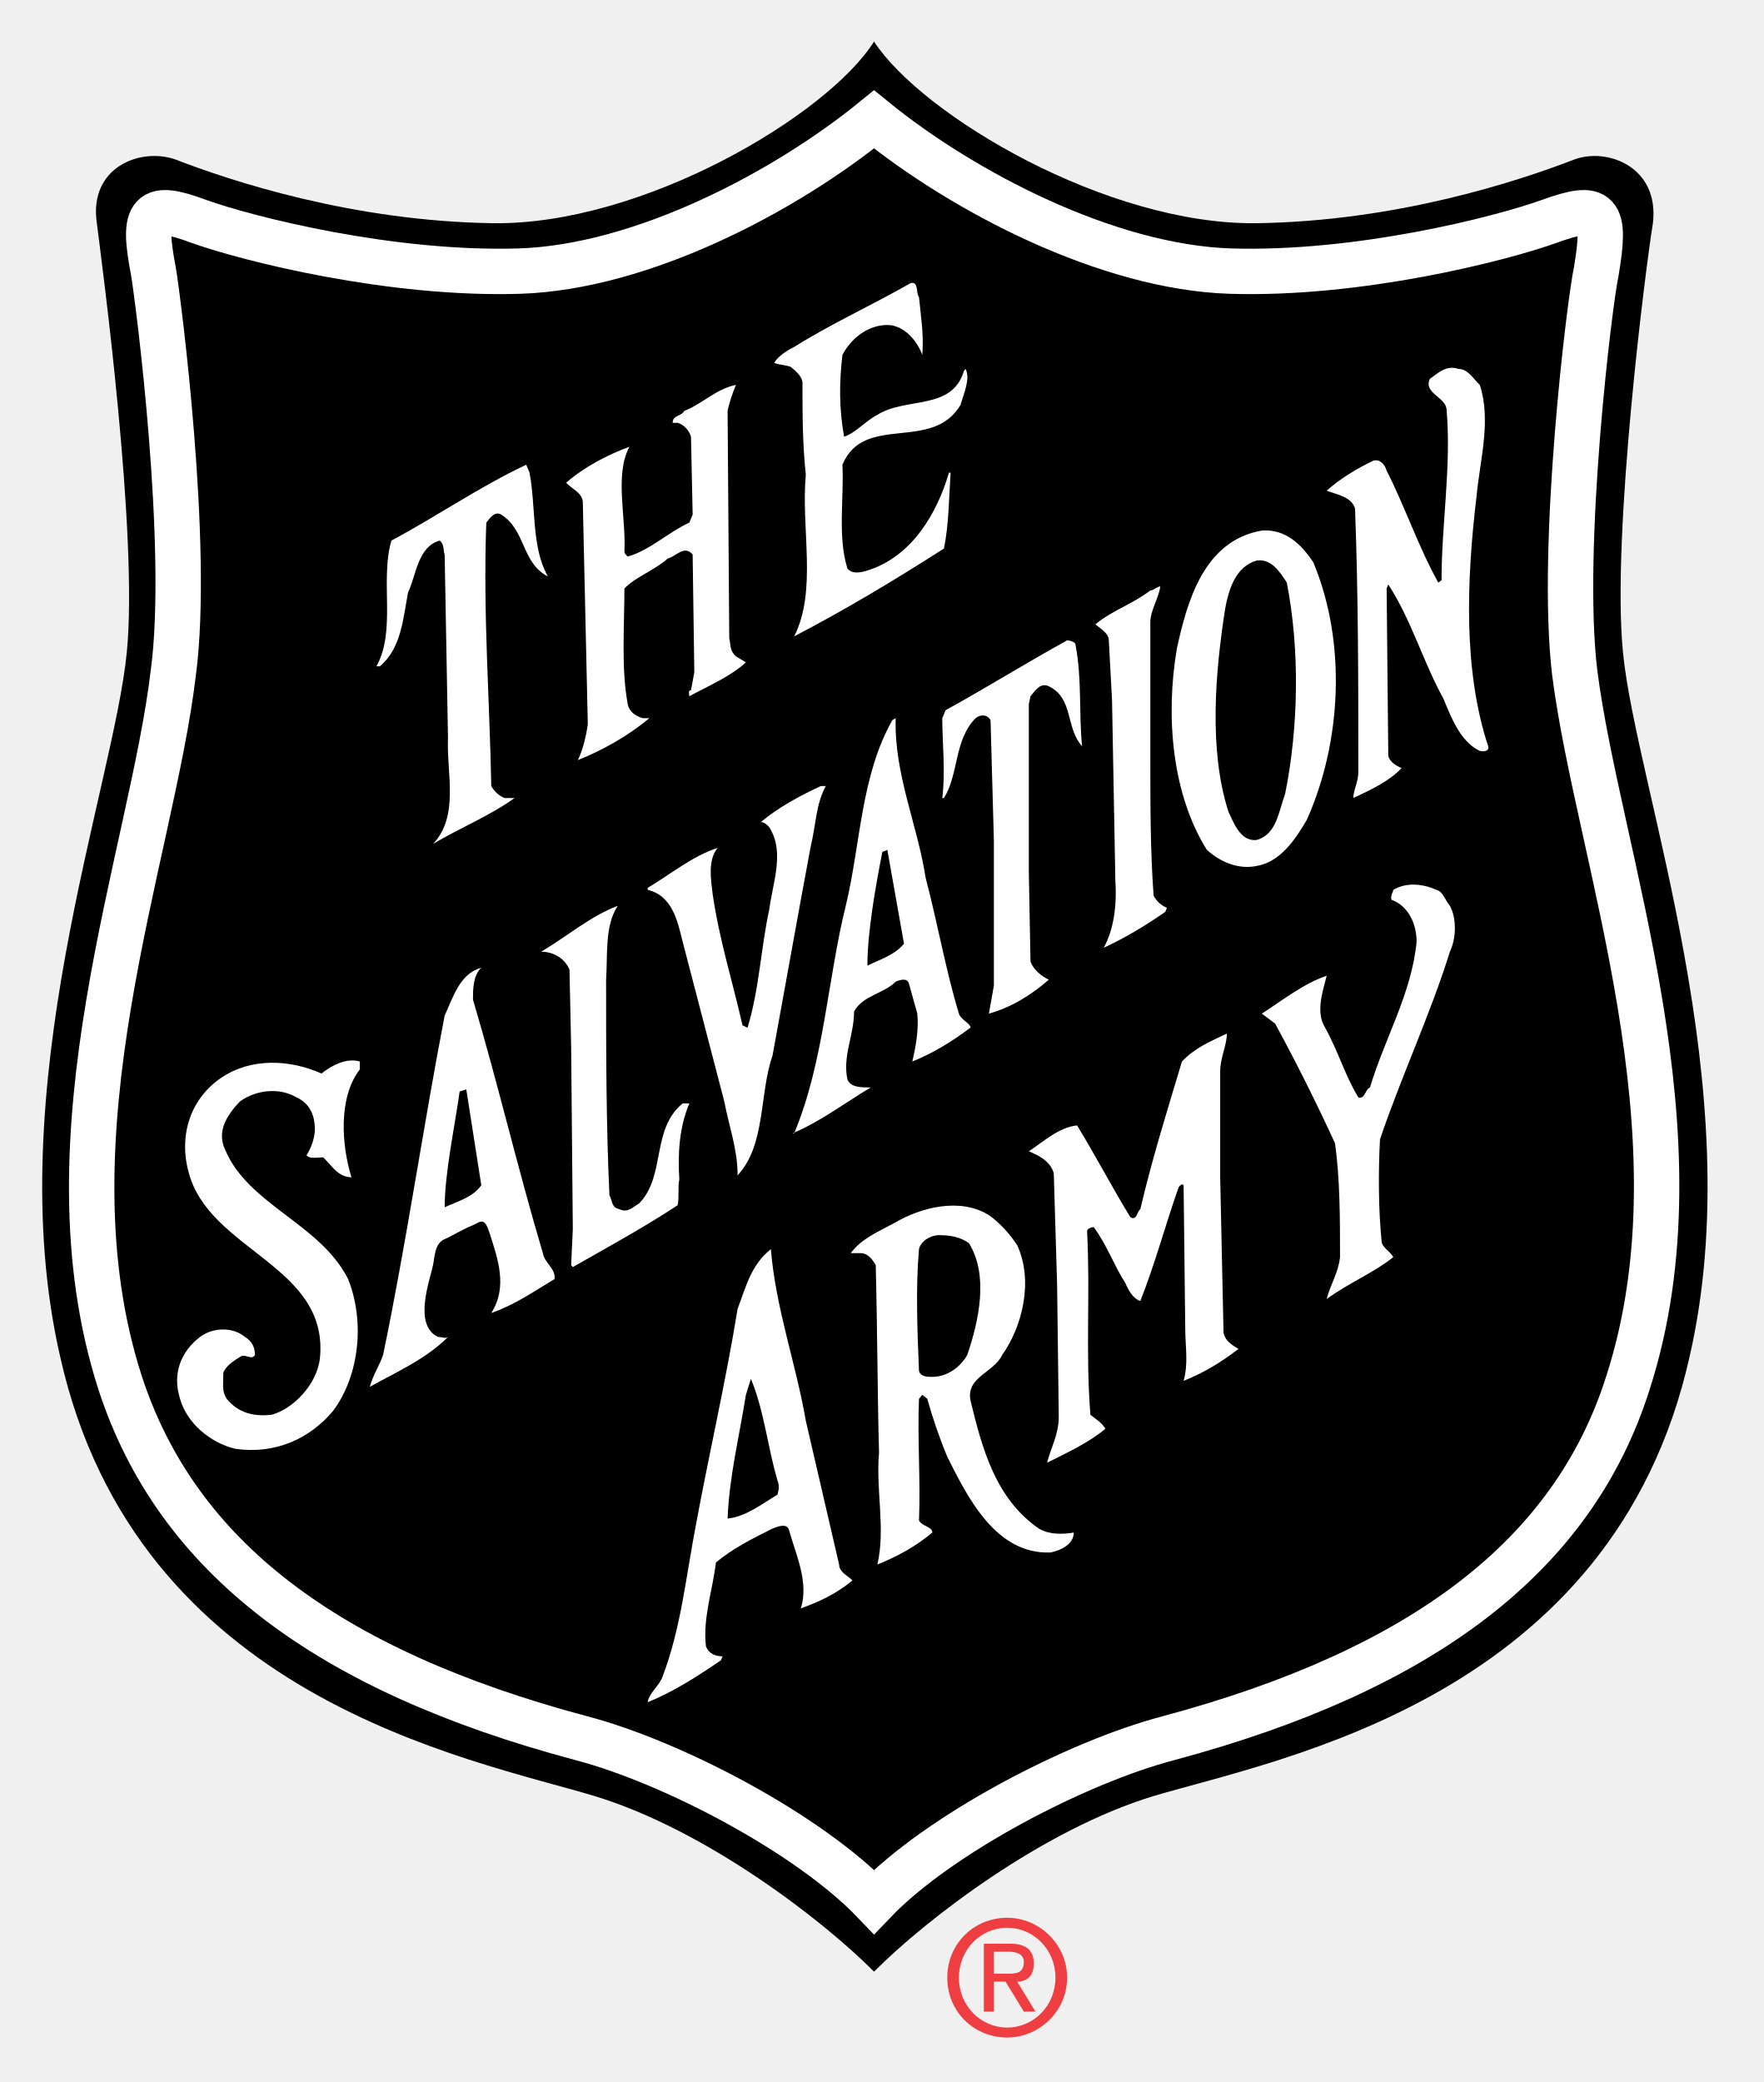
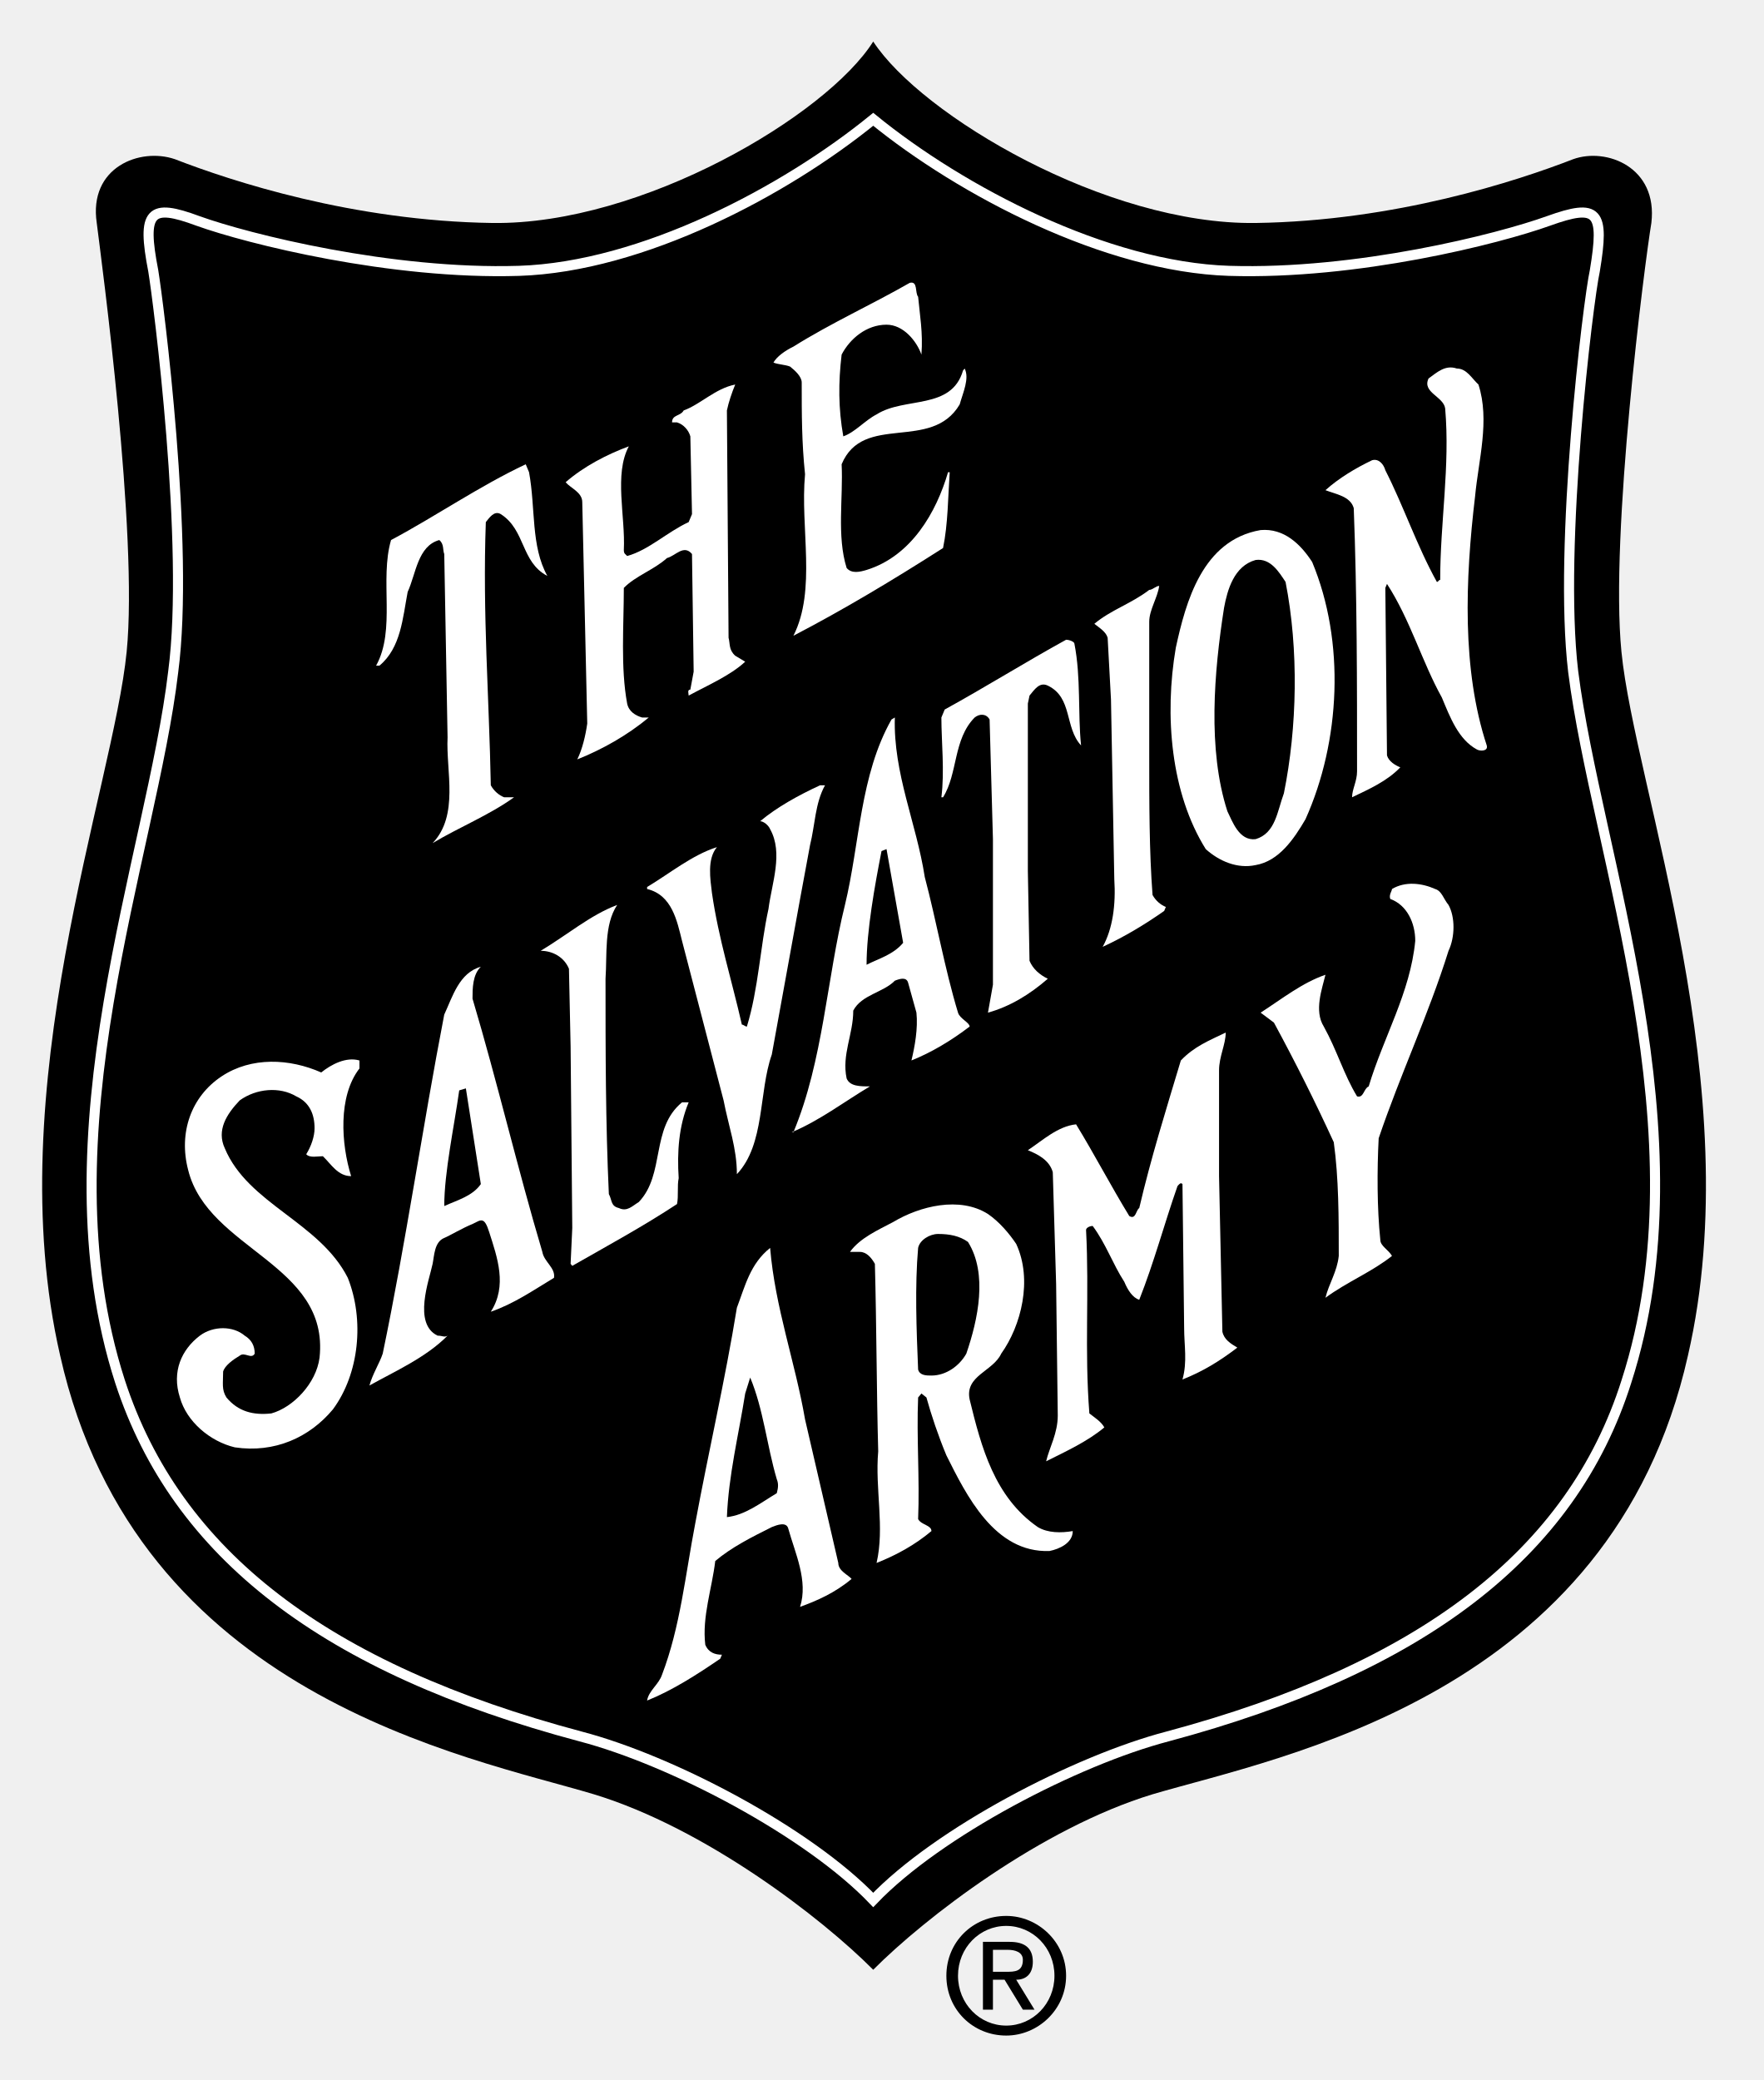
- <svg xmlns="http://www.w3.org/2000/svg" width="94" height="111" viewBox="0 0 94 111" fill="none">
-   <path d="M46.595 105.117C49.346 102.35 55.556 97.562 61.5 95.753C68.331 93.731 85.987 90.538 90.069 72.342C93.352 58.083 87.23 42.014 86.521 34.778C85.9 28.5 87.762 14.028 88.117 11.9C88.472 8.921 85.722 7.856 83.947 8.495C80.931 9.665 74.454 11.793 67.002 11.9C59.017 12.007 49.168 6.154 46.595 2.217C44.111 6.154 34.263 12.007 26.278 11.9C18.825 11.793 12.349 9.665 9.332 8.495C7.47 7.856 4.719 8.92 5.163 11.9C5.429 14.028 7.38 28.5 6.76 34.778C6.05 42.014 -0.072 58.083 3.21 72.342C7.292 90.538 24.947 93.731 31.69 95.753C37.635 97.562 43.845 102.35 46.595 105.117Z" fill="black" />
-   <path d="M46.595 101.392C50.056 97.775 57.419 93.944 62.299 92.667C75.784 89.049 83.858 82.984 86.786 73.725C91.044 60.53 85.189 45.633 83.946 35.843C83.148 29.139 84.745 16.051 85.1 14.454C85.632 11.261 85.276 10.835 82.615 11.794C79.955 12.751 72.413 14.667 65.582 14.454C59.017 14.242 51.298 10.198 46.595 6.366C41.893 10.198 34.263 14.242 27.698 14.454C20.866 14.667 13.236 12.751 10.574 11.794C8.001 10.835 7.557 11.261 8.178 14.454C8.445 16.051 10.131 29.139 9.243 35.843C8.089 45.633 2.145 60.53 6.404 73.725C9.421 82.984 17.406 89.049 30.98 92.667C35.86 93.944 43.136 97.775 46.595 101.392Z" stroke="white" stroke-width="2.42" stroke-linecap="round" />
-   <path d="M48.991 15.837C49.079 16.795 49.257 17.753 49.168 18.923C48.902 18.179 48.192 17.327 47.306 17.327C46.241 17.327 45.354 18.072 44.91 18.923C44.733 20.413 44.733 21.797 44.999 23.285C45.62 23.073 46.152 22.435 46.774 22.115C48.282 21.157 50.765 21.902 51.387 19.774L51.475 19.667C51.74 20.199 51.387 20.945 51.209 21.583C49.701 24.136 46.063 22.009 44.91 24.776C44.999 26.585 44.644 28.606 45.176 30.309C45.442 30.629 45.886 30.522 46.24 30.416C48.636 29.671 49.967 27.33 50.588 25.201H50.677C50.588 26.478 50.588 27.968 50.322 29.245C47.66 30.948 44.998 32.543 42.337 33.927C43.578 31.48 42.692 28.181 42.958 25.309C42.78 23.607 42.78 22.116 42.78 20.414C42.78 20.094 42.425 19.775 42.159 19.562C41.893 19.456 41.538 19.456 41.272 19.349C41.449 19.03 41.892 18.712 42.336 18.498C44.377 17.221 46.506 16.263 48.546 15.093C48.991 14.986 48.813 15.625 48.991 15.837Z" fill="white" />
-   <path d="M78.89 20.52C79.511 22.434 78.89 24.562 78.712 26.478C78.181 30.947 78.002 35.736 79.333 39.779C79.422 40.098 78.978 40.098 78.802 39.992C77.825 39.46 77.381 38.289 76.939 37.225C75.874 35.309 75.253 33.075 74.01 31.16L73.922 31.373L74.01 40.312C74.099 40.63 74.454 40.844 74.72 40.949C74.01 41.695 73.034 42.121 72.147 42.546C72.147 42.121 72.413 41.695 72.413 41.163C72.413 36.481 72.413 31.691 72.237 27.117C72.058 26.478 71.261 26.371 70.728 26.159C71.437 25.52 72.324 24.987 73.212 24.561C73.567 24.456 73.833 24.775 73.922 25.094C74.898 27.01 75.608 29.138 76.671 31.053C76.76 31.053 76.76 30.947 76.849 30.947C76.849 27.861 77.381 24.881 77.115 21.796C77.026 21.157 75.873 20.944 76.228 20.198C76.671 19.88 77.115 19.454 77.736 19.666C78.27 19.667 78.535 20.199 78.89 20.52Z" fill="white" />
-   <path d="M39.232 20.52C39.054 20.946 38.877 21.477 38.788 21.903L38.877 34.034C38.965 34.353 38.877 34.673 39.232 34.992L39.764 35.311C38.966 36.057 37.723 36.588 36.747 37.12C36.747 37.014 36.659 36.801 36.837 36.801L37.014 35.843L36.925 29.565C36.482 29.033 36.038 29.672 35.594 29.778C34.885 30.416 33.908 30.735 33.288 31.374C33.288 33.395 33.11 35.63 33.465 37.546C33.554 37.972 33.908 38.185 34.263 38.29H34.618C33.465 39.248 32.134 39.994 30.803 40.525C31.07 39.994 31.247 39.248 31.336 38.611L31.07 26.798C31.07 26.267 30.449 26.053 30.183 25.735C31.159 24.883 32.401 24.244 33.554 23.819C32.755 25.309 33.377 27.544 33.288 29.353C33.288 29.565 33.377 29.565 33.465 29.672C34.619 29.353 35.595 28.395 36.748 27.862L36.926 27.437L36.837 23.286C36.748 22.968 36.482 22.649 36.127 22.542H35.861C35.861 22.117 36.305 22.223 36.482 21.903C37.369 21.584 38.167 20.732 39.232 20.52Z" fill="white" />
-   <path d="M28.23 25.202C28.585 27.117 28.319 29.139 29.206 30.735C27.786 29.99 28.053 28.288 26.722 27.437C26.367 27.223 26.101 27.649 25.924 27.862C25.747 32.757 26.101 37.227 26.19 41.908C26.367 42.228 26.633 42.44 26.899 42.547H27.431C26.101 43.504 24.504 44.142 23.085 44.994C24.504 43.505 23.794 41.163 23.883 39.354L23.705 29.564C23.616 29.352 23.705 29.032 23.44 28.82C22.285 29.139 22.197 30.629 21.754 31.587C21.487 32.97 21.399 34.566 20.246 35.524H20.068C21.133 33.608 20.246 30.948 20.866 28.82C23.262 27.543 25.569 25.947 28.053 24.776L28.23 25.202Z" fill="white" />
-   <path d="M67.002 29.883C65.848 30.203 65.493 31.48 65.316 32.438C64.783 35.843 64.428 39.993 65.493 43.291C65.759 43.824 66.114 44.889 67.002 44.782C68.066 44.463 68.154 43.291 68.509 42.334C69.219 38.822 69.308 34.673 68.598 31.055C68.244 30.522 67.8 29.778 67.002 29.883ZM70.017 29.99C71.792 34.247 71.526 39.568 69.662 43.717C69.041 44.782 68.243 45.952 67.002 46.165C66.024 46.377 65.049 45.952 64.34 45.314C62.476 42.334 62.121 38.184 62.742 34.566C63.275 32.118 64.162 28.82 67.267 28.287C68.509 28.181 69.397 29.032 70.017 29.99Z" fill="white" />
-   <path d="M61.856 31.268C61.767 31.907 61.324 32.544 61.324 33.183V40.313C61.324 42.867 61.324 45.42 61.501 47.761C61.678 48.08 61.944 48.294 62.21 48.4L62.121 48.613C61.057 49.358 59.993 49.996 58.839 50.529C59.372 49.57 59.549 48.294 59.459 46.91L59.283 37.334L59.105 34.034C59.017 33.715 58.662 33.502 58.395 33.29C59.283 32.544 60.348 32.225 61.324 31.481C61.501 31.481 61.679 31.268 61.856 31.268Z" fill="white" />
-   <path d="M57.331 34.353C57.687 36.162 57.508 38.078 57.687 39.781C56.798 38.822 57.242 37.227 55.912 36.588C55.468 36.375 55.202 36.801 54.936 37.12L54.847 37.546V46.484L54.936 51.273C55.112 51.699 55.468 52.019 55.912 52.231C54.936 53.082 53.871 53.721 52.718 54.04L52.984 52.55V44.782L52.806 38.397C52.629 38.078 52.274 38.078 52.008 38.29C50.854 39.461 51.12 41.27 50.322 42.547H50.233C50.41 41.163 50.233 39.568 50.233 38.29L50.41 37.864C52.54 36.694 54.757 35.311 56.887 34.141C57.064 34.141 57.331 34.248 57.331 34.353Z" fill="white" />
-   <path d="M44.023 41.909C43.49 42.867 43.49 44.038 43.224 45.101L42.692 47.975L41.184 56.275C40.474 58.296 40.829 61.063 39.321 62.66C39.321 61.275 38.877 60.105 38.611 58.721L36.393 50.209C36.127 49.145 35.861 47.761 34.53 47.442V47.335C35.772 46.591 36.925 45.633 38.256 45.207C37.723 45.845 37.901 46.91 37.99 47.654C38.345 50.102 39.054 52.337 39.587 54.678C39.676 54.678 39.764 54.784 39.853 54.784C40.474 52.763 40.563 50.528 41.007 48.506C41.184 47.123 41.805 45.527 41.095 44.25C41.007 44.037 40.74 43.824 40.563 43.824C41.45 43.08 42.603 42.441 43.757 41.908H44.023" fill="white" />
-   <path d="M77.294 48.294C77.648 48.931 77.648 49.996 77.294 50.741C76.229 54.147 74.72 57.34 73.567 60.744C73.478 62.447 73.478 64.468 73.655 66.171C73.655 66.49 74.099 66.702 74.277 67.022C73.212 67.874 71.882 68.405 70.727 69.256C70.906 68.511 71.348 67.874 71.437 67.022C71.437 65 71.437 62.872 71.171 60.956C70.195 58.828 69.131 56.7 67.978 54.572L67.268 54.04C68.421 53.296 69.486 52.444 70.727 52.019C70.55 52.763 70.106 53.933 70.64 54.785C71.348 56.062 71.703 57.34 72.413 58.508C72.769 58.615 72.769 58.084 73.034 57.977C73.833 55.317 75.253 52.976 75.519 50.21C75.519 49.252 75.075 48.294 74.188 47.975C74.099 47.762 74.277 47.55 74.277 47.443C74.986 47.017 75.874 47.124 76.583 47.443C76.939 47.549 77.027 47.975 77.294 48.294Z" fill="white" />
-   <path d="M32.311 52.23C32.311 56.061 32.311 59.892 32.489 63.722C32.666 64.041 32.577 64.361 33.021 64.467C33.465 64.68 33.731 64.362 34.085 64.148C35.505 62.66 34.707 60.211 36.393 58.827H36.747C36.215 60.104 36.126 61.488 36.215 62.871C36.126 63.297 36.215 63.829 36.126 64.255C34.352 65.425 32.4 66.489 30.537 67.553L30.448 67.446L30.537 65.532L30.448 55.848L30.36 51.698C30.093 51.061 29.472 50.74 28.852 50.74C30.271 49.889 31.513 48.825 32.933 48.293C32.223 49.358 32.401 50.954 32.311 52.23Z" fill="white" />
-   <path d="M65.404 55.103C65.404 55.741 65.049 56.38 65.049 57.125V62.764L65.227 71.064C65.316 71.491 65.671 71.703 66.025 71.916C65.049 72.662 64.162 73.194 63.098 73.618C63.363 72.662 63.186 71.81 63.186 70.853L63.098 63.19C63.01 63.084 62.921 63.19 62.832 63.297C62.122 65.32 61.59 67.341 60.791 69.362C60.436 69.256 60.17 68.831 59.993 68.405C59.373 67.446 59.017 66.383 58.308 65.425C58.13 65.425 57.953 65.532 57.953 65.637C58.129 69.043 57.863 72.023 58.129 75.427C58.395 75.641 58.75 75.854 58.928 76.174C58.041 76.918 56.887 77.45 55.822 77.983C56 77.237 56.443 76.492 56.443 75.535L56.355 68.511L56.177 62.553C56 61.914 55.38 61.596 54.847 61.382C55.645 60.851 56.443 60.105 57.419 60C58.395 61.596 59.283 63.298 60.259 64.893C60.614 65.107 60.614 64.574 60.791 64.468C61.412 61.807 62.211 59.254 63.01 56.593C63.718 55.848 64.517 55.529 65.404 55.103Z" fill="white" />
-   <path d="M19.18 57.019C18.027 58.508 18.205 61.062 18.737 62.765C18.027 62.765 17.672 62.126 17.229 61.702C16.963 61.702 16.519 61.807 16.341 61.595C16.608 61.169 16.785 60.638 16.785 60.212C16.785 59.466 16.519 58.828 15.809 58.508C14.922 57.977 13.68 58.084 12.793 58.721C12.082 59.466 11.55 60.317 11.993 61.275C13.236 64.256 17.051 65.213 18.559 68.193C19.447 70.428 19.18 73.301 17.761 75.216C16.519 76.706 14.656 77.557 12.526 77.237C11.196 76.918 9.954 75.855 9.599 74.577C9.156 73.195 9.688 72.023 10.663 71.279C11.373 70.747 12.438 70.747 13.059 71.279C13.414 71.492 13.592 71.811 13.592 72.237C13.414 72.556 13.059 72.13 12.793 72.344C12.438 72.556 11.994 72.875 11.906 73.195C11.906 73.832 11.818 74.153 12.083 74.577C12.704 75.323 13.503 75.535 14.479 75.428C15.632 75.111 16.874 73.832 17.052 72.45C17.584 67.447 11.107 66.703 10.043 62.447C9.51 60.424 10.22 58.508 11.818 57.445C13.414 56.382 15.455 56.487 17.141 57.233C17.673 56.806 18.471 56.381 19.181 56.594V57.019" fill="white" />
-   <path d="M24.859 58.083L24.504 58.189C24.238 60.103 23.706 62.552 23.706 64.361C24.416 64.041 25.214 63.829 25.658 63.189L24.859 58.083ZM25.657 51.592C25.214 52.017 25.214 52.762 25.214 53.294C26.545 57.763 27.609 62.339 28.94 66.808C29.029 67.34 29.65 67.659 29.561 68.192C28.497 68.83 27.432 69.575 26.19 70.001C27.077 68.617 26.545 67.128 26.101 65.743C25.835 64.892 25.657 65.106 25.214 65.319C24.681 65.531 23.972 65.957 23.706 66.063C23.173 66.276 23.173 67.021 23.085 67.445C22.907 68.297 22.02 70.639 23.35 71.278C23.616 71.278 23.706 71.384 23.883 71.278C22.73 72.449 21.044 73.193 19.713 73.938C19.89 73.3 20.245 72.766 20.423 72.235C21.664 66.276 22.552 60.104 23.705 54.145C24.149 53.188 24.504 51.911 25.657 51.592Z" fill="white" />
-   <path d="M50.056 65.851C49.612 65.851 49.079 66.171 48.991 66.596C48.813 68.619 48.902 70.958 48.991 73.088C49.079 73.407 49.434 73.407 49.701 73.407C50.499 73.407 51.209 72.875 51.564 72.237C52.184 70.428 52.718 67.981 51.653 66.277C51.209 65.958 50.677 65.851 50.056 65.851ZM54.225 66.383C55.112 68.298 54.491 70.746 53.426 72.236C52.984 73.194 51.474 73.406 51.741 74.683C52.363 77.237 53.071 79.897 55.38 81.494C55.911 81.813 56.621 81.813 57.242 81.706C57.242 82.345 56.532 82.664 56 82.77C53.072 82.877 51.564 79.791 50.499 77.663C50.056 76.599 49.701 75.534 49.434 74.576L49.169 74.364L48.992 74.576C48.903 76.706 49.08 78.939 48.992 81.068C49.169 81.387 49.702 81.387 49.702 81.706C48.813 82.452 47.838 82.984 46.774 83.408C47.217 81.494 46.684 79.472 46.862 77.45C46.774 74.258 46.774 70.746 46.685 67.446C46.507 67.129 46.241 66.809 45.886 66.809H45.355C45.886 66.064 46.862 65.637 47.661 65.213C49.081 64.362 51.21 63.83 52.719 64.786C53.339 65.213 53.871 65.851 54.225 66.383Z" fill="white" />
-   <path d="M40.031 73.513L39.764 74.364C39.409 76.599 38.876 78.727 38.788 80.961C39.764 80.855 40.562 80.217 41.45 79.684C41.538 79.366 41.538 79.152 41.45 78.939C40.917 77.131 40.74 75.215 40.031 73.513ZM42.958 75.748L44.732 83.408C44.732 83.835 45.264 84.047 45.442 84.259C44.554 85.005 43.579 85.431 42.692 85.751C43.135 84.366 42.425 82.877 42.07 81.599C41.981 81.175 41.449 81.386 41.183 81.494C40.118 82.026 39.053 82.557 38.166 83.303C37.989 84.793 37.457 86.282 37.634 87.772C37.811 88.198 38.166 88.304 38.521 88.304L38.432 88.517C37.191 89.368 35.86 90.219 34.529 90.751C34.617 90.219 35.15 89.9 35.327 89.368C36.303 86.814 36.569 84.047 37.102 81.282C37.811 77.45 38.699 73.618 39.32 69.789C39.763 68.618 40.03 67.447 41.094 66.596C41.361 69.789 42.425 72.662 42.958 75.748Z" fill="white" />
-   <path d="M53.693 105.225C54.136 105.225 54.581 105.225 54.581 104.586C54.581 104.16 54.136 104.053 53.782 104.053H52.984V105.225H53.693V105.225ZM52.984 107.246H52.45V103.628H53.871C54.669 103.628 55.112 103.947 55.112 104.691C55.112 105.33 54.757 105.649 54.225 105.649L55.201 107.246H54.581L53.605 105.649H52.984V107.246ZM53.693 108.097C55.112 108.097 56.266 106.927 56.266 105.437C56.266 103.947 55.112 102.777 53.693 102.777C52.273 102.777 51.119 103.947 51.119 105.437C51.12 106.927 52.274 108.097 53.693 108.097ZM50.499 105.437C50.499 103.628 51.919 102.244 53.694 102.244C55.38 102.244 56.887 103.628 56.887 105.437C56.887 107.246 55.38 108.629 53.694 108.629C51.919 108.629 50.499 107.246 50.499 105.437Z" fill="#EF3E42" />
-   <path d="M47.305 45.313L47.038 45.419C46.684 47.228 46.241 49.676 46.241 51.485C46.861 51.165 47.66 50.953 48.192 50.314L47.305 45.313ZM49.346 46.802C49.967 49.144 50.41 51.697 51.119 54.038C51.208 54.357 51.74 54.571 51.74 54.783C50.764 55.529 49.701 56.166 48.636 56.592C48.812 55.847 48.991 54.89 48.901 54.038L48.457 52.443C48.369 52.123 48.014 52.23 47.748 52.336C47.127 52.974 45.974 53.08 45.53 53.932C45.53 55.208 44.909 56.273 45.176 57.55C45.353 57.976 45.885 57.976 46.417 57.976C44.998 58.827 43.756 59.785 42.248 60.423H42.337C43.934 56.592 44.111 52.23 45.087 48.293C45.885 44.993 45.885 41.376 47.571 38.396L47.749 38.289C47.66 41.269 48.902 43.929 49.346 46.802Z" fill="white" />
+ <svg xmlns="http://www.w3.org/2000/svg" width="424" height="500" viewBox="0 0 424 500" fill="none">
+   <path d="M209.889 473.5C222.278 461.036 250.252 439.468 277.029 431.319C307.799 422.214 387.328 407.828 405.715 325.866C420.503 261.635 392.929 189.254 389.732 156.658C386.936 128.381 395.325 63.19 396.925 53.603C398.524 40.184 386.133 35.388 378.137 38.266C364.553 43.537 335.378 53.122 301.809 53.603C265.842 54.084 221.478 27.721 209.889 9.986C198.699 27.721 154.338 54.084 118.369 53.603C84.798 53.123 55.626 43.537 42.037 38.266C33.647 35.388 21.256 40.181 23.256 53.603C24.453 63.19 33.245 128.381 30.448 156.658C27.251 189.254 -0.324 261.635 14.462 325.866C32.846 407.828 112.376 422.214 142.75 431.319C169.526 439.468 197.502 461.036 209.889 473.5Z" fill="black" />
+   <path d="M209.888 456.721C225.477 440.426 258.643 423.171 280.625 417.419C341.369 401.122 377.738 373.8 390.927 332.094C410.108 272.657 383.734 205.554 378.135 161.453C374.541 131.256 381.732 72.3 383.332 65.108C385.728 50.726 384.128 48.809 372.141 53.125C360.156 57.439 326.183 66.068 295.413 65.108C265.841 64.151 231.072 45.936 209.888 28.677C188.707 45.936 154.337 64.151 124.764 65.108C93.992 66.068 59.622 57.439 47.631 53.125C36.043 48.809 34.043 50.726 36.839 65.108C38.038 72.302 45.633 131.256 41.636 161.453C36.439 205.554 9.664 272.657 28.846 332.094C42.438 373.8 78.405 401.122 139.552 417.419C161.532 423.171 194.304 440.426 209.888 456.721Z" stroke="white" stroke-width="2.42" stroke-linecap="round" />
+   <path d="M220.682 71.338C221.078 75.654 221.878 79.968 221.478 85.239C220.281 81.885 217.082 78.051 213.088 78.051C208.292 78.051 204.296 81.404 202.296 85.239C201.498 91.951 201.498 98.183 202.697 104.89C205.494 103.933 207.894 101.057 210.692 99.619C217.485 95.303 228.671 98.658 231.473 89.072L231.868 88.59C233.065 90.987 231.473 94.346 230.671 97.22C223.88 108.722 207.491 99.137 202.296 111.602C202.697 119.751 201.1 128.856 203.498 136.526C204.695 137.967 206.693 137.486 208.29 137.007C219.082 133.654 225.076 123.106 227.872 113.519H228.274C227.872 119.272 227.872 125.984 226.675 131.736C214.684 139.404 202.695 146.591 190.706 152.825C196.299 141.802 192.305 126.941 193.503 114.003C192.702 106.336 192.702 99.623 192.702 91.954C192.702 90.512 191.102 89.076 189.905 88.119C188.706 87.64 187.107 87.64 185.908 87.158C186.706 85.722 188.704 84.286 190.704 83.323C199.895 77.572 209.485 73.258 218.677 67.987C220.682 67.504 219.879 70.384 220.682 71.338Z" fill="white" />
+   <path d="M355.362 92.43C358.159 101.054 355.362 110.641 354.559 119.269C352.165 139.401 351.363 160.971 357.356 179.186C357.759 180.622 355.757 180.622 354.962 180.146C350.564 177.747 348.564 172.473 346.572 167.681C341.774 159.051 338.977 148.986 333.38 140.362L332.984 141.318L333.38 181.584C333.781 183.02 335.38 183.981 336.577 184.456C333.38 187.815 328.982 189.733 324.988 191.65C324.988 189.733 326.186 187.815 326.186 185.417C326.186 164.328 326.186 142.754 325.391 122.147C324.588 119.269 320.995 118.787 318.592 117.831C321.79 114.953 325.785 112.554 329.785 110.637C331.384 110.162 332.582 111.598 332.982 113.036C337.378 121.666 340.575 131.25 345.367 139.88C345.768 139.88 345.768 139.399 346.168 139.399C346.168 125.498 348.564 112.079 347.365 98.178C346.964 95.3 341.772 94.344 343.369 90.984C345.365 89.548 347.365 87.631 350.162 88.588C352.566 88.59 353.763 90.988 355.362 92.43Z" fill="white" />
+   <path d="M176.719 92.435C175.92 94.352 175.12 96.745 174.721 98.662L175.12 153.308C175.52 154.744 175.12 156.186 176.719 157.624L179.118 159.06C175.522 162.419 169.925 164.81 165.529 167.209C165.529 166.728 165.131 165.773 165.931 165.773L166.73 161.457L166.33 133.176C164.332 130.778 162.334 133.657 160.334 134.137C157.139 137.009 152.739 138.447 149.945 141.325C149.945 150.43 149.144 160.496 150.743 169.126C151.144 171.043 152.739 172.004 154.339 172.479H155.938C150.743 176.793 144.748 180.153 138.755 182.546C139.954 180.153 140.752 176.793 141.153 173.921L139.955 120.711C139.955 118.319 137.157 117.358 135.958 115.922C140.354 112.088 145.951 109.21 151.146 107.292C147.546 114.005 150.347 124.071 149.946 132.219C149.946 133.176 150.347 133.176 150.746 133.656C155.94 132.219 160.336 127.903 165.531 125.505L166.332 123.589L165.933 104.893C165.531 103.457 164.334 102.021 162.734 101.54H161.537C161.537 99.625 163.535 100.104 164.334 98.662C168.328 97.224 171.925 93.389 176.719 92.435Z" fill="white" />
+   <path d="M127.164 113.521C128.761 122.15 127.562 131.256 131.56 138.444C125.164 135.09 126.363 127.421 120.369 123.589C118.77 122.628 117.573 124.545 116.774 125.504C115.976 147.555 117.573 167.687 117.971 188.774C118.77 190.216 119.967 191.172 121.168 191.652H123.564C117.573 195.966 110.377 198.839 103.985 202.674C110.378 195.968 107.179 185.421 107.58 177.272L106.781 133.173C106.379 132.216 106.781 130.775 105.584 129.82C100.385 131.256 99.987 137.968 97.991 142.285C96.79 148.512 96.391 155.704 91.197 160.018H90.398C95.192 151.388 91.197 139.404 93.993 129.82C104.785 124.068 115.177 116.876 126.365 111.605L127.164 113.521Z" fill="white" />
+   <path d="M301.809 134.609C296.612 136.051 295.013 141.802 294.216 146.116C291.814 161.453 290.214 180.149 295.013 195.007C296.21 197.403 297.809 202.201 301.809 201.719C306.601 200.283 307.002 195.007 308.601 190.693C311.798 174.875 312.198 156.184 309.001 139.887C307.404 137.487 305.404 134.135 301.809 134.609ZM315.393 135.09C323.387 154.267 322.191 178.234 313.794 196.924C310.997 201.719 307.402 206.99 301.809 207.951C297.407 208.907 293.013 206.99 289.82 204.118C281.424 190.693 279.825 172.001 282.621 155.703C285.022 144.677 289.017 129.819 303.006 127.421C308.601 126.941 312.597 130.776 315.393 135.09Z" fill="white" />
+   <path d="M278.629 140.845C278.228 143.723 276.233 146.597 276.233 149.475V181.59C276.233 193.092 276.233 204.596 277.029 215.141C277.83 216.577 279.029 217.54 280.227 218.019L279.826 218.976C275.03 222.336 270.237 225.208 265.038 227.606C267.441 223.29 268.237 217.54 267.835 211.307L267.04 168.169L266.237 153.308C265.843 151.872 264.244 150.909 263.041 149.954C267.042 146.595 271.837 145.159 276.233 141.805C277.029 141.805 277.832 140.845 278.629 140.845Z" fill="white" />
+   <path d="M258.25 154.743C259.849 162.892 259.045 171.522 259.849 179.192C255.848 174.875 257.847 167.689 251.854 164.81C249.854 163.853 248.657 165.77 247.458 167.208L247.058 169.125V209.389L247.458 230.959C248.254 232.877 249.854 234.319 251.854 235.274C247.458 239.108 242.661 241.986 237.468 243.424L238.666 236.711V201.72L237.863 172.958C237.068 171.522 235.469 171.522 234.27 172.477C229.071 177.753 230.268 185.902 226.677 191.654H226.274C227.071 185.421 226.274 178.235 226.274 172.477L227.071 170.56C236.666 165.289 246.655 159.057 256.248 153.787C257.045 153.787 258.25 154.268 258.25 154.743Z" fill="white" />
+   <path d="M198.301 188.777C195.903 193.094 195.903 198.368 194.702 203.159L192.307 216.104L185.513 253.49C182.316 262.595 183.914 275.058 177.121 282.251C177.121 276.014 175.122 270.741 173.923 264.51L163.933 226.168C162.732 221.372 161.535 215.141 155.54 213.703V213.222C161.133 209.868 166.329 205.554 172.323 203.637C169.925 206.509 170.723 211.304 171.126 214.659C172.725 225.686 175.92 235.754 178.318 246.3C178.721 246.3 179.117 246.775 179.519 246.775C182.316 237.67 182.714 227.604 184.714 218.494C185.513 212.267 188.31 205.075 185.113 199.323C184.714 198.366 183.514 197.406 182.714 197.406C186.712 194.052 191.907 191.174 197.102 188.776H198.301" fill="white" />
+   <path d="M348.171 217.538C349.764 220.41 349.764 225.206 348.171 228.561C343.373 243.903 336.576 258.286 331.383 273.622C330.983 281.292 330.983 290.395 331.778 298.068C331.778 299.506 333.78 300.461 334.58 301.903C329.784 305.738 323.791 308.131 318.591 311.965C319.394 308.61 321.388 305.738 321.789 301.903C321.789 292.792 321.789 283.209 320.591 274.577C316.196 264.99 311.399 255.406 306.206 245.821L303.009 243.424C308.202 240.071 312.999 236.236 318.591 234.319C317.795 237.672 315.795 242.943 318.197 246.778C321.388 252.53 322.988 258.288 326.185 263.55C327.786 264.032 327.786 261.639 328.981 261.16C332.581 249.176 338.977 238.629 340.173 226.17C340.173 221.854 338.173 217.54 334.18 216.104C333.78 215.144 334.58 214.187 334.58 213.706C337.773 211.789 341.773 212.27 344.97 213.706C346.571 214.185 346.968 216.103 348.171 217.538Z" fill="white" />
+   <path d="M145.546 235.271C145.546 252.525 145.546 269.785 146.345 287.037C147.146 288.475 146.743 289.915 148.743 290.392C150.741 291.353 151.94 289.917 153.538 288.954C159.933 282.25 156.336 271.221 163.931 264.988H165.527C163.132 270.739 162.73 276.971 163.132 283.204C162.73 285.121 163.132 287.518 162.73 289.436C154.739 294.706 145.947 299.502 137.553 304.291L137.153 303.81L137.553 295.188L137.153 251.568L136.756 232.874C135.555 230.003 132.759 228.558 129.962 228.558C136.356 224.724 141.951 219.935 148.345 217.536C145.148 222.333 145.949 229.521 145.546 235.271Z" fill="white" />
+   <path d="M294.613 248.214C294.613 251.086 293.014 253.964 293.014 257.32V282.722L293.816 320.11C294.216 322.031 295.816 322.986 297.409 323.945C293.014 327.304 289.02 329.701 284.223 331.612C285.42 327.304 284.623 323.47 284.623 319.156L284.223 284.642C283.829 284.162 283.427 284.642 283.026 285.123C279.829 294.234 277.433 303.338 273.834 312.443C272.234 311.964 271.037 310.05 270.241 308.129C267.444 303.813 265.844 299.021 262.647 294.707C261.845 294.707 261.048 295.189 261.048 295.664C261.843 311.007 260.645 324.426 261.843 339.763C263.04 340.724 264.639 341.686 265.442 343.124C261.446 346.478 256.248 348.874 251.451 351.273C252.252 347.913 254.248 344.56 254.248 340.246L253.853 308.61L253.05 281.771C252.254 278.893 249.457 277.457 247.057 276.495C250.654 274.102 254.25 270.743 258.646 270.27C263.042 277.457 267.041 285.125 271.437 292.313C273.037 293.274 273.037 290.875 273.834 290.396C276.63 278.412 280.23 266.908 283.829 254.925C287.018 251.568 290.617 250.132 294.613 248.214Z" fill="white" />
+   <path d="M86.399 256.842C81.204 263.548 82.003 275.056 84.401 282.726C81.204 282.726 79.605 279.848 77.607 277.936C76.409 277.936 74.41 278.412 73.609 277.457C74.81 275.534 75.609 273.143 75.609 271.226C75.609 267.865 74.41 264.992 71.213 263.55C67.215 261.16 61.62 261.639 57.624 264.511C54.425 267.865 52.027 271.699 54.025 276.015C59.622 289.44 76.806 293.754 83.6 307.176C87.598 317.242 86.397 330.186 80.005 338.81C74.41 345.522 66.016 349.357 56.425 347.917C50.431 346.479 44.837 341.69 43.239 335.933C41.241 329.706 43.637 324.429 48.033 321.078C51.23 318.679 56.029 318.679 58.825 321.078C60.425 322.037 61.223 323.475 61.223 325.392C60.425 326.828 58.825 324.911 57.628 325.872C56.029 326.828 54.029 328.264 53.631 329.706C53.631 332.578 53.232 334.02 54.429 335.933C57.226 339.293 60.823 340.247 65.221 339.766C70.416 338.336 76.009 332.578 76.81 326.353C79.208 303.816 50.033 300.463 45.237 281.292C42.839 272.18 46.036 263.551 53.232 258.761C60.425 253.972 69.617 254.447 77.21 257.804C79.606 255.881 83.202 253.969 86.401 254.926V256.842" fill="white" />
+   <path d="M111.978 261.633L110.379 262.112C109.182 270.736 106.783 281.765 106.783 289.914C109.98 288.472 113.577 287.517 115.575 284.637L111.978 261.633ZM115.573 232.396C113.576 234.313 113.576 237.666 113.576 240.065C119.571 260.193 124.365 280.804 130.359 300.936C130.761 303.335 133.558 304.771 133.159 307.169C128.363 310.045 123.567 313.401 117.972 315.318C121.969 309.087 119.571 302.378 117.573 296.141C116.372 292.306 115.573 293.269 113.576 294.229C111.177 295.186 107.981 297.101 106.782 297.583C104.383 298.539 104.383 301.897 103.985 303.808C103.186 307.643 99.188 318.196 105.182 321.07C106.379 321.07 106.782 321.55 107.58 321.07C102.385 326.347 94.79 329.698 88.797 333.053C89.596 330.181 91.195 327.775 91.994 325.384C97.587 298.539 101.585 270.738 106.779 243.897C108.779 239.583 110.379 233.832 115.573 232.396Z" fill="white" />
+   <path d="M225.479 296.626C223.477 296.626 221.077 298.068 220.681 299.981C219.88 309.093 220.281 319.632 220.681 329.225C221.077 330.661 222.677 330.661 223.88 330.661C227.473 330.661 230.67 328.264 232.269 325.39C235.064 317.241 237.466 306.219 232.67 298.545C230.67 297.108 228.276 296.626 225.479 296.626ZM244.259 299.023C248.254 307.647 245.455 318.676 240.659 325.388C238.665 329.702 231.867 330.659 233.066 336.411C235.869 347.915 239.06 359.898 249.457 367.09C251.854 368.526 255.05 368.526 257.847 368.047C257.847 370.923 254.65 372.361 252.254 372.84C239.062 373.322 232.272 359.421 227.473 349.834C225.479 345.041 223.88 340.244 222.677 335.93L221.48 334.973L220.683 335.93C220.282 345.52 221.079 355.58 220.683 365.173C221.48 366.609 223.882 366.609 223.882 368.045C219.88 371.404 215.486 373.801 210.694 375.712C212.69 367.09 210.289 357.983 211.09 348.873C210.694 334.494 210.694 318.676 210.291 303.812C209.492 302.382 208.293 300.94 206.696 300.94H204.302C206.696 297.587 211.092 295.663 214.691 293.752C221.083 289.918 230.674 287.521 237.472 291.829C240.265 293.752 242.661 296.626 244.259 299.023Z" fill="white" />
+   <path d="M180.318 331.139L179.117 334.972C177.517 345.04 175.119 354.625 174.721 364.691C179.117 364.211 182.714 361.337 186.71 358.939C187.108 357.503 187.108 356.542 186.71 355.579C184.312 347.437 183.513 338.807 180.318 331.139ZM193.504 341.205L201.495 375.711C201.495 377.635 203.894 378.589 204.692 379.546C200.695 382.905 196.3 384.823 192.305 386.264C194.303 380.027 191.104 373.321 189.505 367.563C189.106 365.651 186.708 366.606 185.509 367.089C180.712 369.486 175.916 371.878 171.92 375.238C171.122 381.949 168.723 388.657 169.522 395.37C170.321 397.287 171.92 397.767 173.52 397.767L173.119 398.723C167.526 402.558 161.531 406.392 155.535 408.789C155.933 406.392 158.332 404.957 159.131 402.558C163.527 391.056 164.723 378.591 167.124 366.135C170.321 348.873 174.318 331.614 177.117 314.367C179.113 309.09 180.314 303.814 185.109 299.981C186.311 314.364 191.106 327.305 193.504 341.205Z" fill="white" />
+   <path d="M241.862 473.986C243.858 473.986 245.858 473.986 245.858 471.108C245.858 469.189 243.858 468.707 242.261 468.707H238.667V473.986H241.862ZM238.665 483.09H236.263V466.792H242.661C246.258 466.792 248.254 468.229 248.254 471.581C248.254 474.459 246.655 475.896 244.259 475.896L248.655 483.09H245.858L241.462 475.896H238.665V483.09ZM241.862 486.923C248.254 486.923 253.451 481.653 253.451 474.941C253.451 468.229 248.254 462.959 241.862 462.959C235.466 462.959 230.268 468.229 230.268 474.941C230.27 481.653 235.468 486.923 241.862 486.923ZM227.473 474.941C227.473 466.792 233.871 460.558 241.864 460.558C249.457 460.558 256.25 466.792 256.25 474.941C256.25 483.09 249.457 489.319 241.864 489.319C233.869 489.319 227.473 483.09 227.473 474.941Z" fill="black" />
+   <path d="M213.087 204.113L211.884 204.589C210.286 212.737 208.291 223.766 208.291 231.914C211.087 230.472 214.687 229.518 217.083 226.638L213.087 204.113ZM222.277 210.82C225.074 221.367 227.07 232.871 230.267 243.417C230.668 244.853 233.064 245.813 233.064 246.77C228.668 250.129 223.877 253.001 219.079 254.918C219.876 251.565 220.678 247.251 220.276 243.417L218.276 236.228C217.88 234.786 216.28 235.268 215.083 235.747C212.282 238.619 207.09 239.1 205.09 242.935C205.09 248.685 202.293 253.482 203.495 259.235C204.293 261.152 206.689 261.152 209.087 261.152C202.694 264.985 197.099 269.3 190.305 272.175H190.707C197.899 254.918 198.698 235.268 203.094 217.535C206.689 202.673 206.689 186.38 214.284 172.954L215.085 172.473C214.685 185.896 220.28 197.88 222.277 210.82Z" fill="white" />
</svg>
